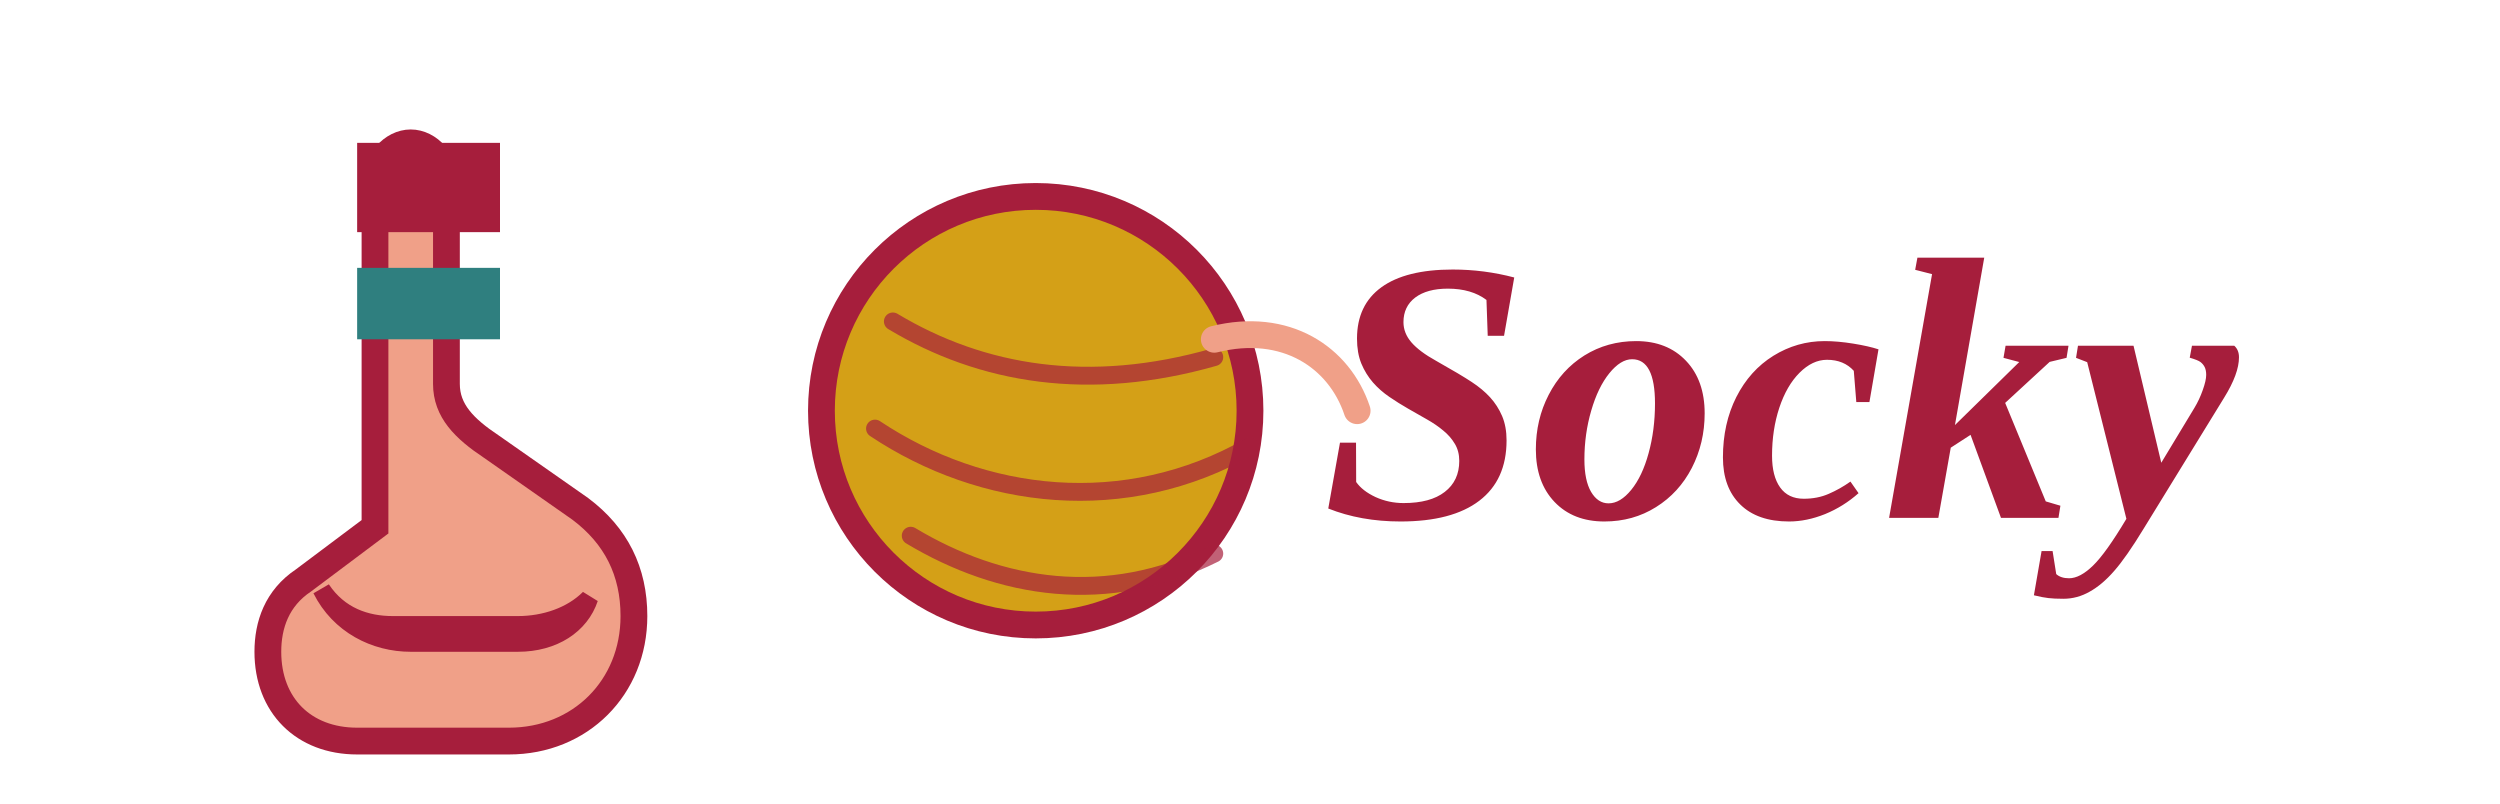
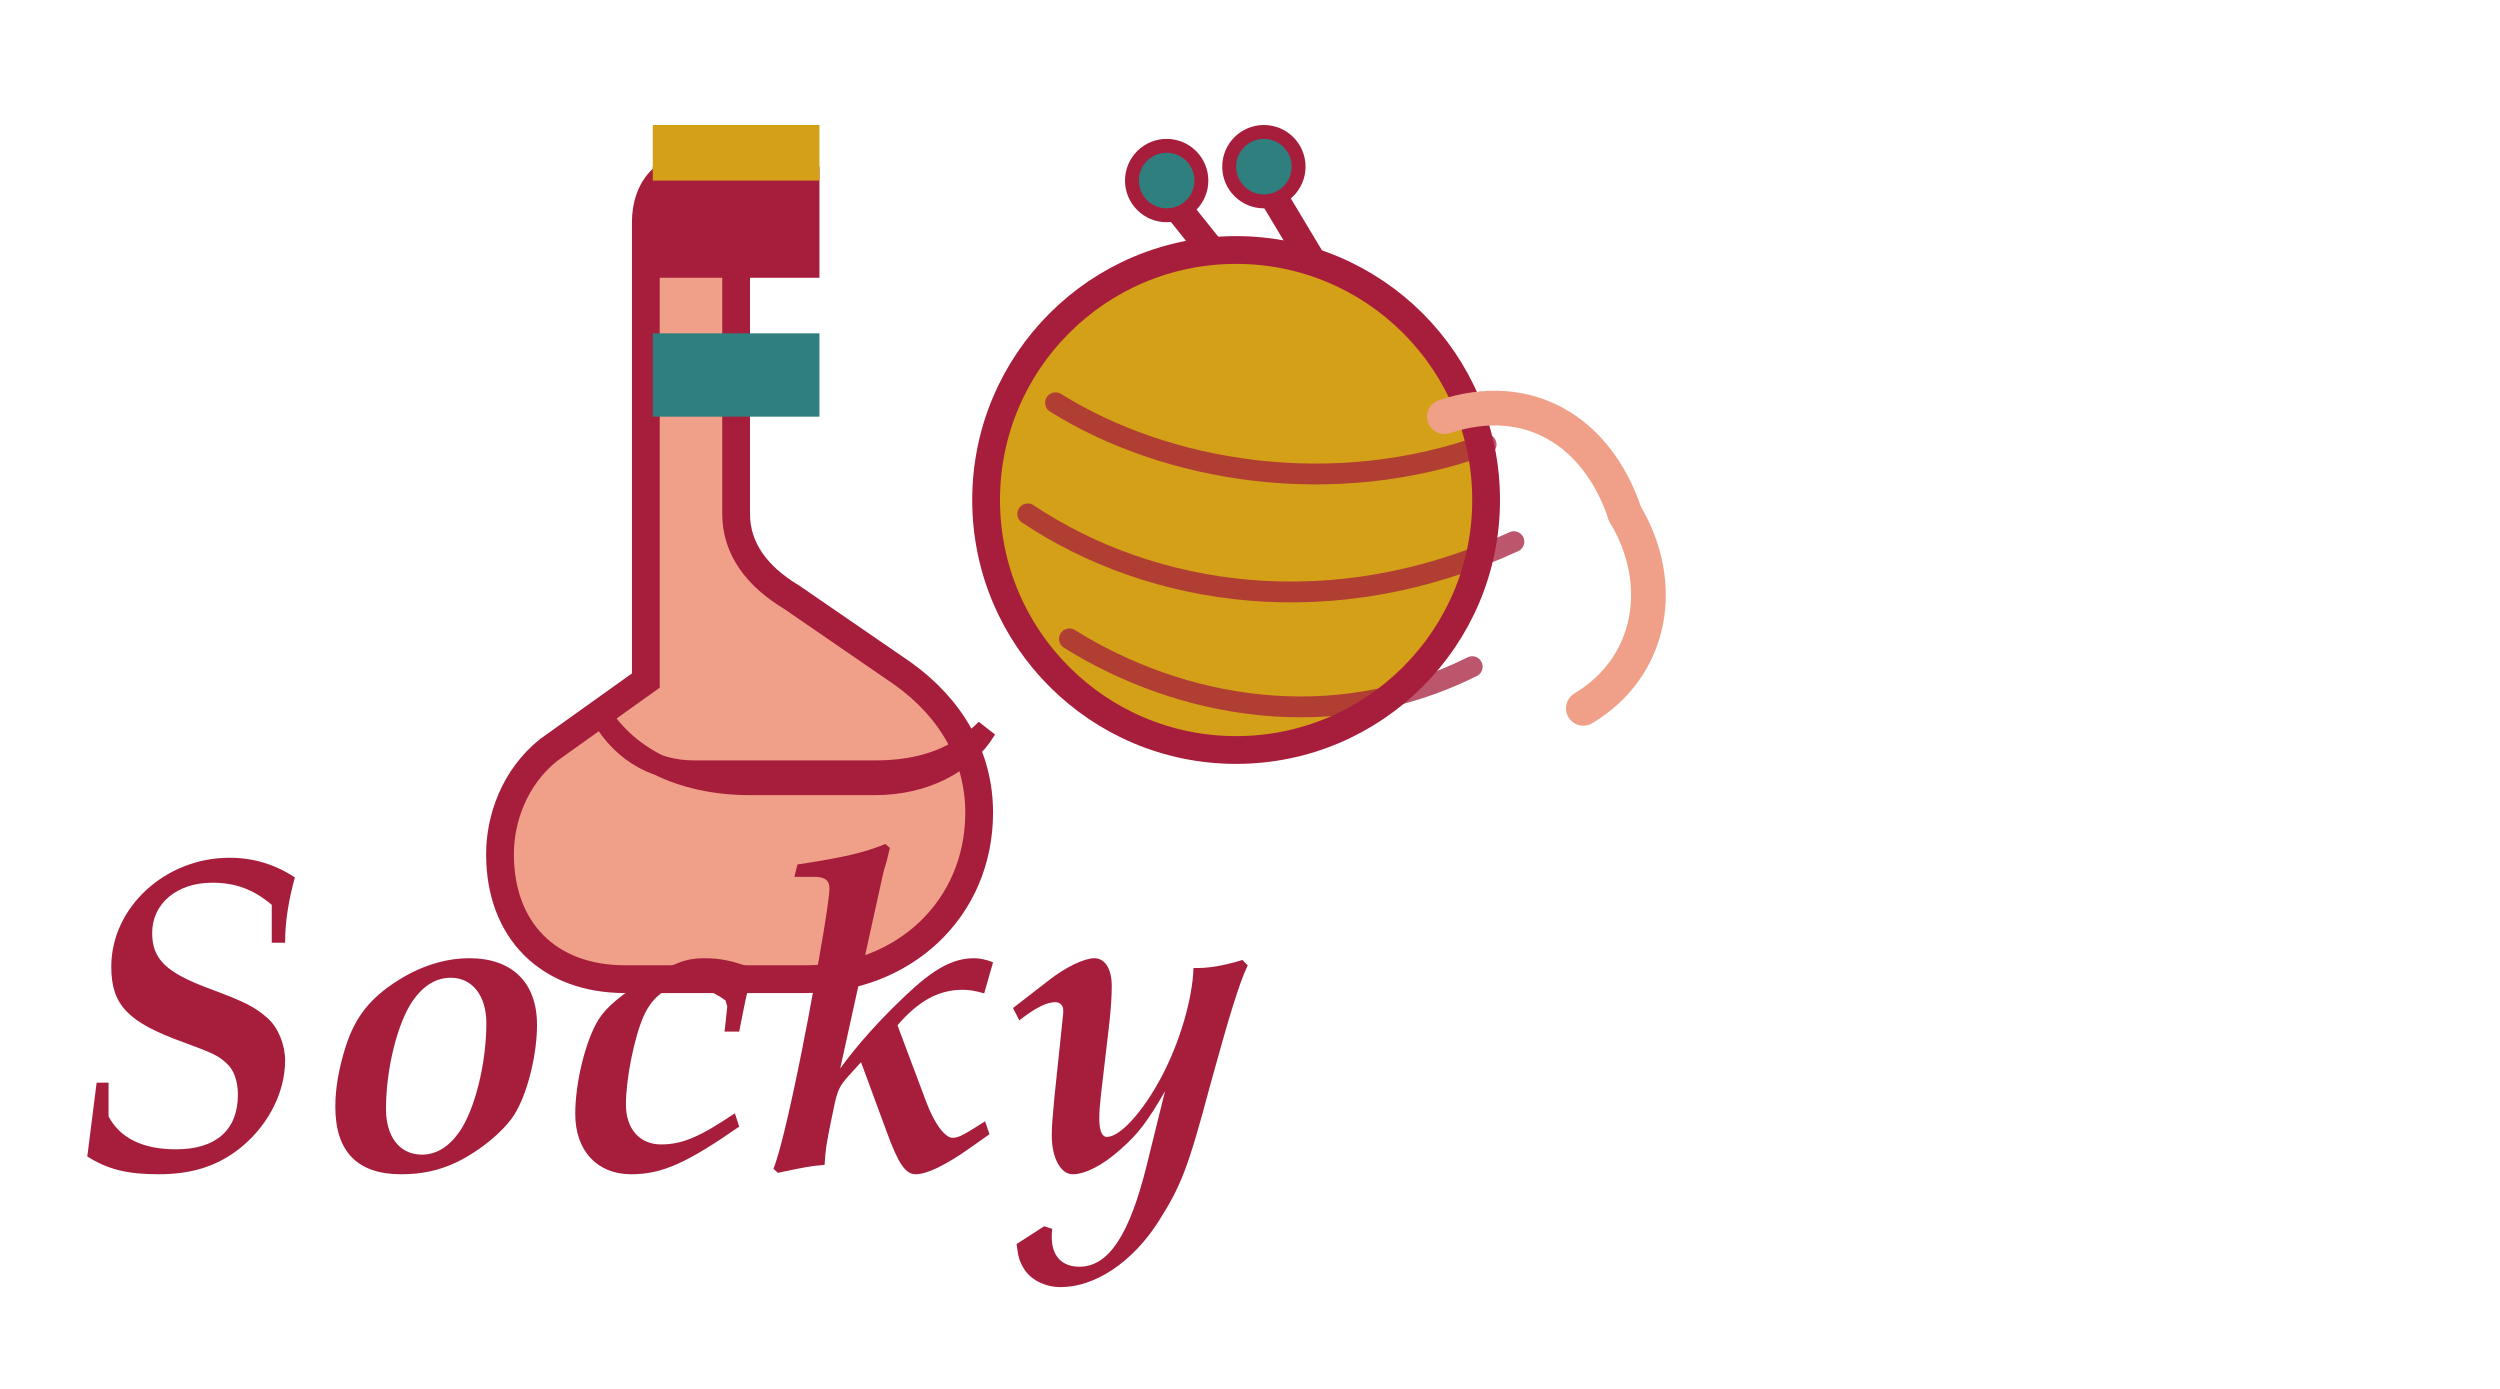
- <svg xmlns="http://www.w3.org/2000/svg" viewBox="0 0 280 90" fill="none" role="img" aria-label="Socky">
-   <g transform="translate(18,8)">
-     <path d="M28 8c2 0 4 2 4 5v22c0 3 2 5 5 7l10 7c4 3 6 7 6 12 0 8-6 14-14 14H22c-6 0-10-4-10-10 0-3 1-6 4-8l8-6V13c0-3 2-5 4-5z" fill="#F0A088" stroke="#A61E3C" stroke-width="3" />
-     <path d="M22 8h16v10H22z" fill="#A61E3C" />
-     <path d="M22 22h16v8H22z" fill="#2F7F7F" />
-     <path d="M18 58c2 4 6 6 10 6h12c4 0 7-2 8-5-2 2-5 3-8 3H26c-3 0-6-1-8-4z" fill="#D4A017" stroke="#A61E3C" stroke-width="2" />
+ <svg xmlns="http://www.w3.org/2000/svg" viewBox="0 0 360 200" fill="none" role="img" aria-label="Socky">
+   <g transform="translate(48,6)">
+     <path d="M52 18c3 0 6 3 6 8v42c0 5 3 9 8 12l16 11c7 5 11 12 11 20 0 14-11 24-25 24H42c-11 0-18-7-18-18 0-5 2-11 7-15l14-10V26c0-5 3-8 7-8z" fill="#F0A088" stroke="#A61E3C" stroke-width="4" />
+     <path d="M46 18h24v16H46z" fill="#A61E3C" />
+     <path d="M46 12h24v8H46z" fill="#D4A017" />
+     <path d="M46 42h24v12H46z" fill="#2F7F7F" />
+     <path d="M38 96c4 7 12 11 22 11h18c7 0 13-3 16-8-4 4-9 6-16 6H52c-6 0-11-3-14-9z" fill="#D4A017" stroke="#A61E3C" stroke-width="3" />
  </g>
-   <g transform="translate(88,18)">
-     <circle cx="28" cy="28" r="24" fill="#D4A017" stroke="#A61E3C" stroke-width="3" />
-     <path d="M12 18c10 6 22 8 36 4M10 30c12 8 28 10 42 2M14 42c10 6 22 8 34 2" stroke="#A61E3C" stroke-width="2" stroke-linecap="round" opacity=".7" />
-     <path d="M48 20c8-2 14 2 16 8" stroke="#F0A088" stroke-width="3" stroke-linecap="round" fill="none" />
+   <g transform="translate(130,20)">
+     <line x1="38" y1="8" x2="62" y2="38" stroke="#A61E3C" stroke-width="4" stroke-linecap="round" />
+     <line x1="52" y1="6" x2="70" y2="36" stroke="#A61E3C" stroke-width="4" stroke-linecap="round" />
+     <circle cx="38" cy="6" r="5" fill="#2F7F7F" stroke="#A61E3C" stroke-width="2" />
+     <circle cx="52" cy="4" r="5" fill="#2F7F7F" stroke="#A61E3C" stroke-width="2" />
+     <circle cx="48" cy="52" r="36" fill="#D4A017" stroke="#A61E3C" stroke-width="4" />
+     <path d="M22 38c16 10 40 14 62 6M18 54c18 12 44 16 70 4M24 72c16 10 38 14 58 4" stroke="#A61E3C" stroke-width="3" stroke-linecap="round" opacity=".75" />
+     <path d="M78 40c12-4 22 2 26 14" stroke="#F0A088" stroke-width="5" stroke-linecap="round" fill="none" />
+     <path d="M104 54c6 10 4 22-6 28" stroke="#F0A088" stroke-width="5" stroke-linecap="round" fill="none" />
  </g>
-   <text x="148" y="58" font-family="Georgia, 'Times New Roman', serif" font-size="42" font-weight="700" fill="#A61E3C" font-style="italic">Socky</text>
+   <text x="95" y="168" text-anchor="middle" font-family="Georgia, 'Palatino Linotype', serif" font-size="64" font-style="italic" font-weight="700" fill="#A61E3C">Socky</text>
</svg>
